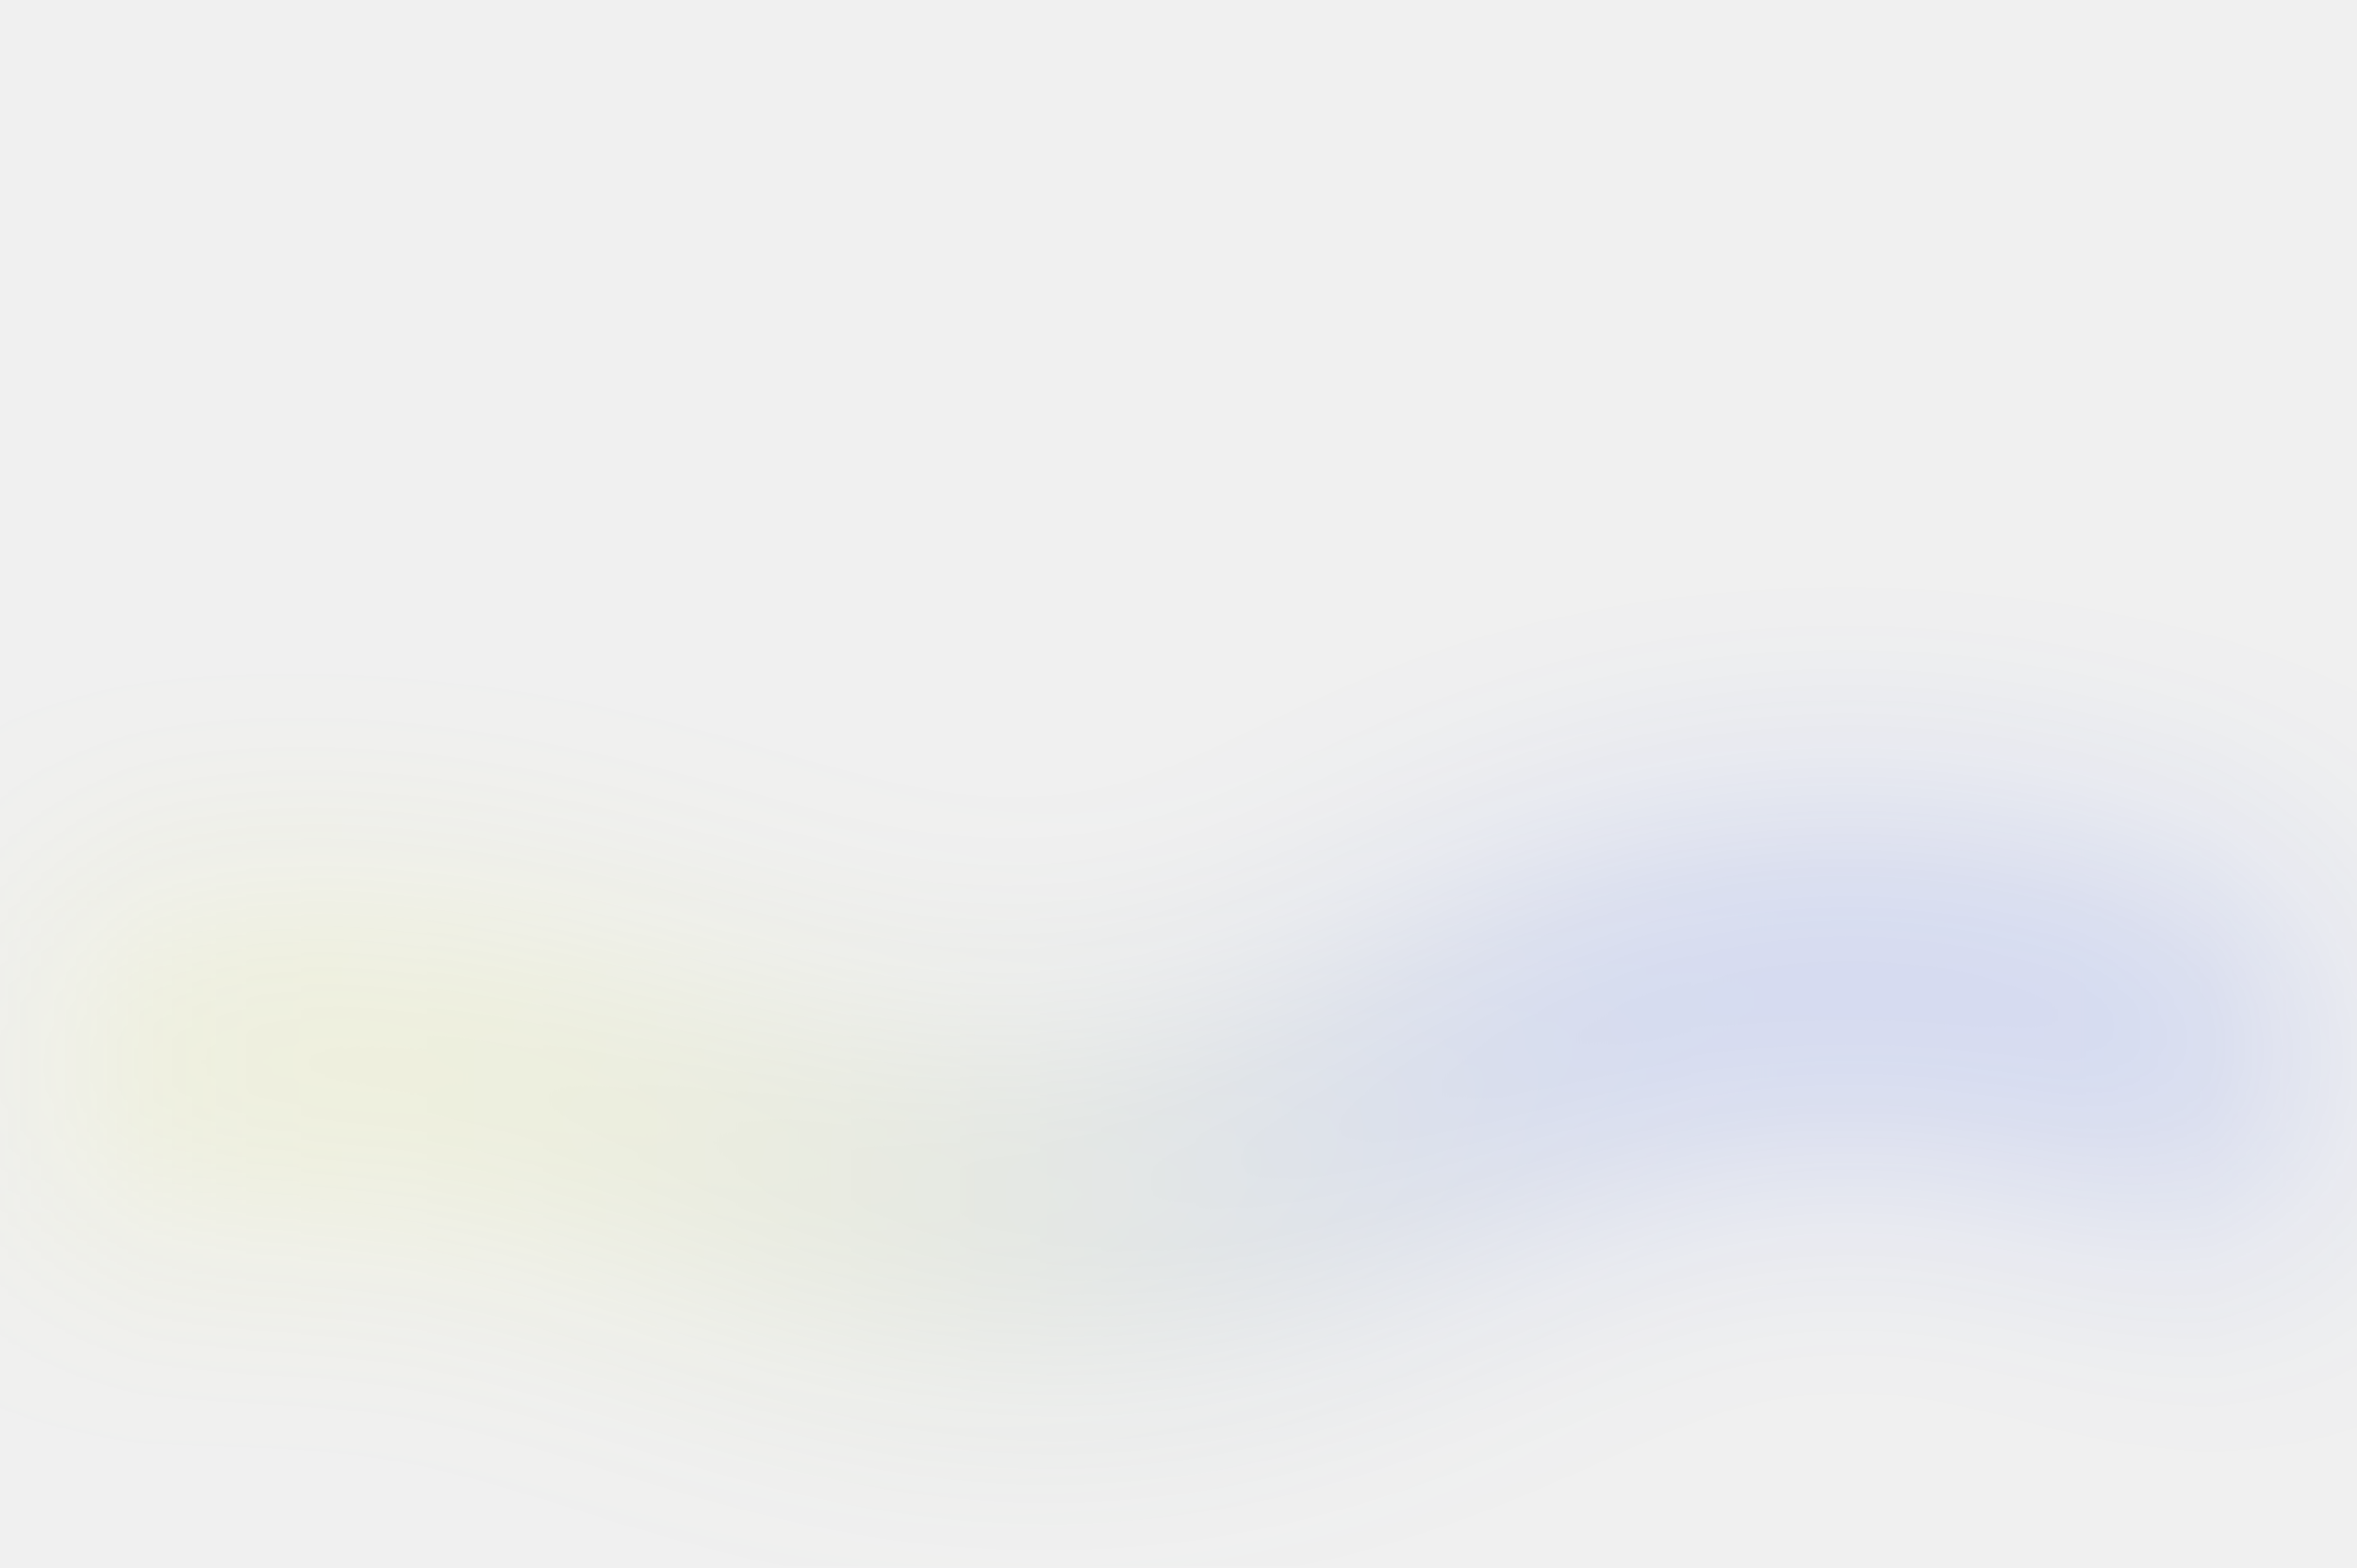
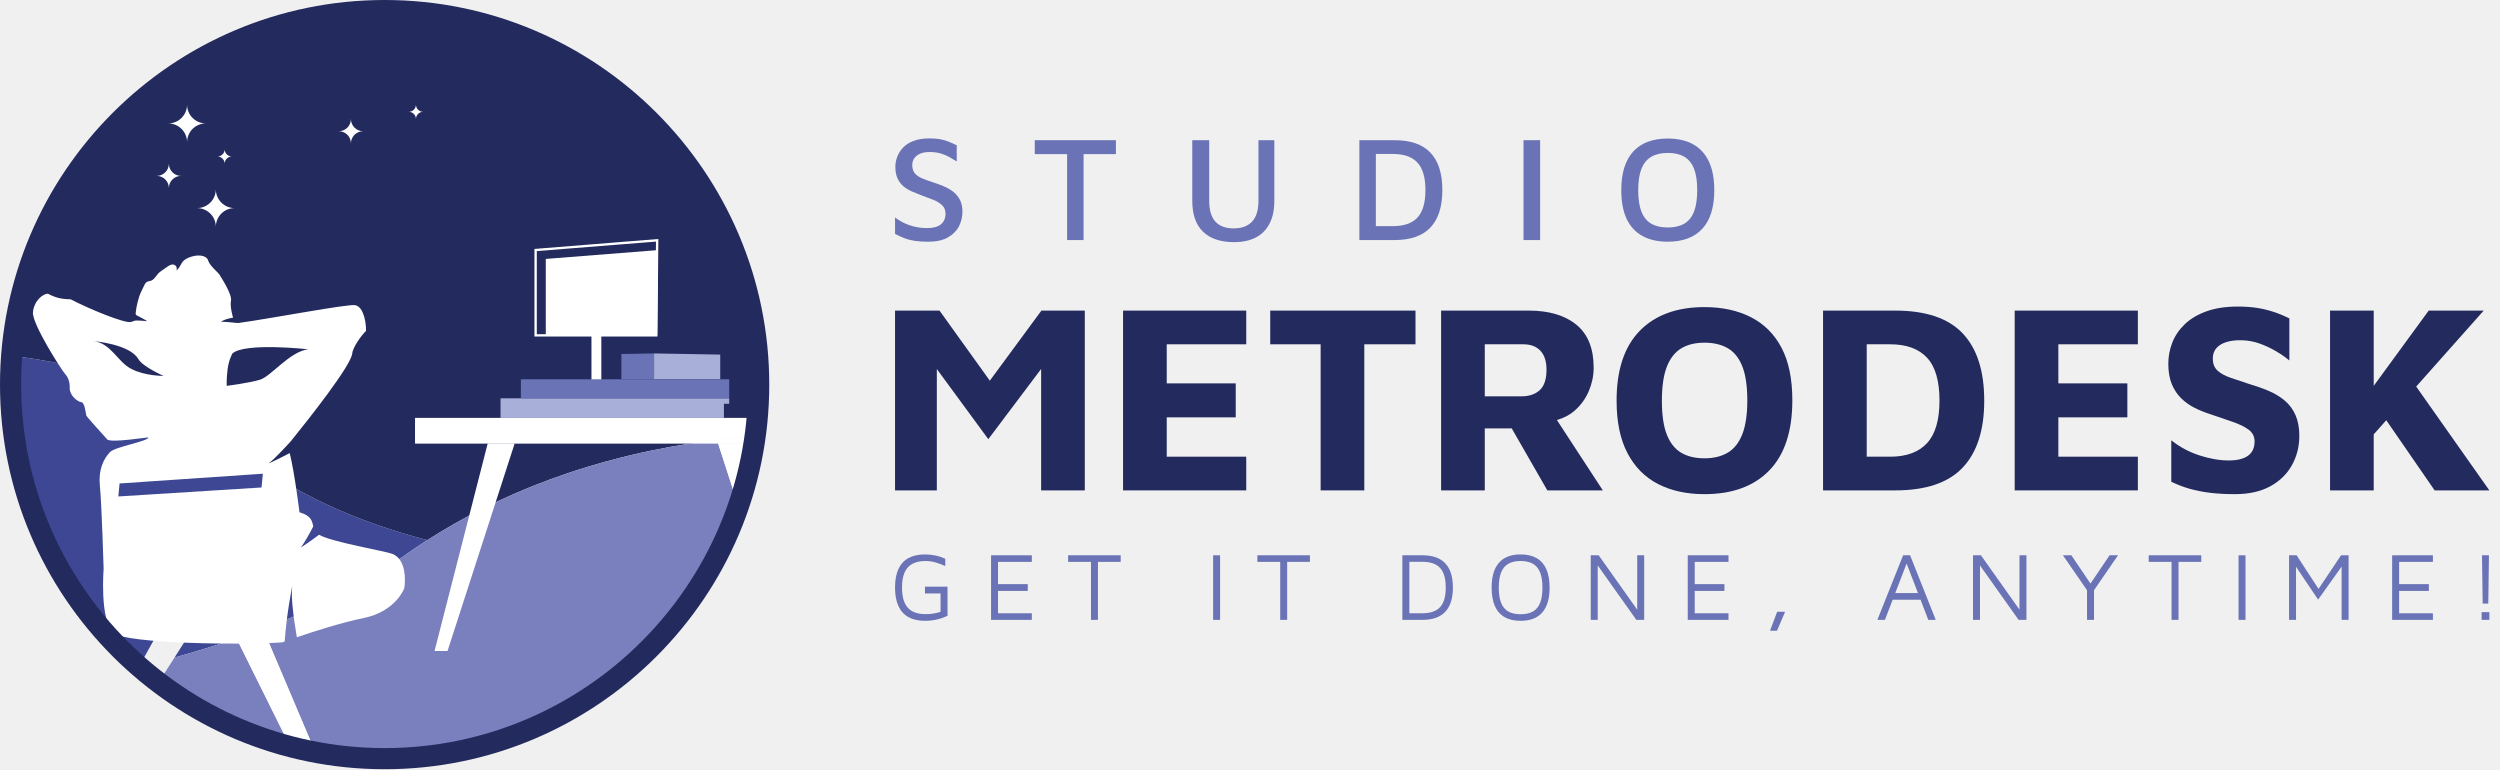
- <svg xmlns="http://www.w3.org/2000/svg" width="1280" height="851" viewBox="0 0 1280 851" fill="none">
-   <g filter="url(#filter0_f_1723_170884)">
-     <path d="M-358.144 180.168C-143.245 596.847 -299.902 668.849 32.035 586.559C363.972 504.269 457.035 776.5 783.222 591.087C1147.62 383.955 1358.75 787.171 1556 586.559" stroke="url(#paint0_linear_1723_170884)" stroke-width="50" />
+ <svg xmlns="http://www.w3.org/2000/svg" width="195" height="60" viewBox="0 0 195 60" fill="none">
+   <g clip-path="url(#clip0_1735_170191)">
+     <path d="M15.411 48.468L13.611 51.289C20.23 49.446 26.536 46.925 31.338 43.48C31.664 43.246 31.992 43.019 32.321 42.796C32.336 42.785 32.351 42.775 32.367 42.765C32.686 42.549 33.007 42.339 33.328 42.132C27.986 40.73 22.742 38.518 18.636 35.064C12.946 30.279 6.509 28.379 0.865 27.753C0.811 28.477 0.783 29.208 0.783 29.946C0.783 38.749 4.681 46.64 10.845 51.989L12.883 48.332L15.411 48.468Z" fill="#3E4794" />
+     <path d="M13.611 51.289L12.374 53.228C15.385 55.506 18.852 57.212 22.613 58.188L18.446 49.793C16.865 50.336 15.248 50.834 13.611 51.289Z" fill="#7A80BE" />
+     <path d="M40.057 38.54C40.62 38.293 41.183 38.059 41.745 37.837C42.588 37.504 43.429 37.197 44.264 36.915C44.821 36.726 45.375 36.55 45.927 36.383C46.754 36.133 47.575 35.906 48.386 35.701C48.926 35.564 49.462 35.436 49.994 35.318C50.26 35.258 50.524 35.201 50.787 35.147C51.314 35.037 51.835 34.936 52.349 34.843C52.872 34.748 53.389 34.662 53.898 34.583H32.378V32.599H59.013C59.092 31.725 59.138 30.841 59.138 29.946C59.138 13.832 46.075 0.77 29.961 0.77C14.585 0.77 1.988 12.663 0.866 27.753C6.511 28.378 12.947 30.278 18.637 35.064C22.743 38.517 27.986 40.729 33.329 42.132C34.714 41.243 36.116 40.447 37.523 39.734C38.365 39.307 39.211 38.909 40.057 38.54Z" fill="#232A5E" />
+     <path d="M32.377 34.583H53.897C55.644 34.314 57.306 34.135 58.852 34.021C58.917 33.551 58.968 33.076 59.011 32.599H32.377V34.583Z" fill="white" />
+     <path d="M58.767 34.584H58.114L58.491 36.055C58.594 35.568 58.688 35.078 58.767 34.584Z" fill="#6A73B6" />
+     <path d="M53.898 34.584C53.388 34.663 52.871 34.748 52.349 34.843C51.834 34.936 51.313 35.038 50.787 35.147C50.524 35.202 50.259 35.259 49.993 35.318C49.462 35.437 48.926 35.564 48.385 35.701C47.574 35.907 46.754 36.133 45.926 36.384C45.375 36.55 44.82 36.727 44.263 36.916C43.428 37.198 42.587 37.504 41.745 37.838C41.183 38.06 40.62 38.294 40.056 38.541C39.211 38.91 38.365 39.308 37.521 39.735C36.114 40.448 34.712 41.244 33.327 42.133C33.006 42.339 32.685 42.551 32.365 42.766C32.35 42.776 32.335 42.786 32.32 42.796C31.991 43.018 31.663 43.246 31.337 43.481C28.247 45.697 24.531 47.53 20.512 49.047L24.575 58.627C26.32 58.952 28.119 59.123 29.959 59.123C42.765 59.123 53.641 50.871 57.566 39.395L56.01 34.584L53.898 34.584Z" fill="#7A80BE" />
+     <path d="M58.114 34.584H56.011L57.567 39.394C57.938 38.309 58.248 37.194 58.491 36.055L58.114 34.584Z" fill="white" />
+     <path d="M53.898 34.583H58.767C58.797 34.397 58.826 34.209 58.852 34.022C57.306 34.135 55.644 34.315 53.898 34.583Z" fill="white" />
+     <path d="M20.381 48.734L17.853 48.599L18.446 49.793C19.143 49.554 19.832 49.304 20.514 49.047L20.381 48.734Z" fill="white" />
+     <path d="M18.446 49.793L22.613 58.188C23.259 58.356 23.914 58.502 24.576 58.626L20.513 49.047C19.832 49.304 19.143 49.554 18.446 49.793Z" fill="white" />
+     <path d="M17.523 12.768C17.523 12.458 17.774 12.206 18.085 12.206C17.775 12.206 17.523 11.954 17.523 11.644C17.523 11.954 17.271 12.206 16.961 12.206C17.271 12.206 17.523 12.458 17.523 12.768Z" fill="white" />
+     <path d="M32.444 8.161C32.444 8.471 32.191 8.723 31.881 8.723C32.191 8.723 32.444 8.975 32.444 9.284C32.444 8.975 32.695 8.723 33.005 8.723C32.695 8.723 32.444 8.471 32.444 8.161Z" fill="white" />
+     <path d="M14.591 8.161C14.591 8.97 13.934 9.627 13.125 9.627C13.934 9.627 14.591 10.283 14.591 11.092C14.591 10.283 15.247 9.627 16.057 9.627C15.247 9.627 14.591 8.97 14.591 8.161Z" fill="white" />
+     <path d="M16.835 14.765C16.835 15.575 16.178 16.231 15.369 16.231C16.178 16.231 16.835 16.887 16.835 17.697C16.835 16.887 17.491 16.231 18.3 16.231C17.491 16.231 16.835 15.574 16.835 14.765Z" fill="white" />
+     <path d="M13.172 12.769C13.172 13.293 12.746 13.72 12.221 13.72C12.746 13.72 13.172 14.144 13.172 14.669C13.172 14.144 13.597 13.72 14.122 13.72C13.597 13.72 13.172 13.293 13.172 12.769Z" fill="white" />
+     <path d="M27.373 9.284C27.373 9.809 26.947 10.235 26.423 10.235C26.947 10.235 27.373 10.66 27.373 11.185C27.373 10.66 27.799 10.235 28.323 10.235C27.799 10.235 27.373 9.809 27.373 9.284Z" fill="white" />
+     <path d="M38.042 34.584L33.895 50.776H34.907L40.146 34.584H38.042Z" fill="white" />
+     <path d="M39.041 31.069V32.599H56.465V31.494H56.879V31.069H40.629H39.041Z" fill="#A8AFD8" />
+     <path d="M46.904 26.157H46.134V29.922H46.904V26.157Z" fill="white" />
+     <path d="M51.323 19.507L42.571 20.196V26.157H51.26L51.323 19.507Z" fill="white" />
+     <path d="M48.609 18.861L47.897 18.919L41.687 19.417V26.249H51.28L51.352 18.641L48.609 18.861ZM51.098 26.065H41.871V19.584L48.18 19.082L48.496 19.057L51.166 18.845L51.098 26.065Z" fill="white" />
+     <path d="M51.019 27.567L48.469 27.613V29.584H51.019V27.567Z" fill="#6A73B6" />
+     <path d="M51.018 27.567V29.584H56.179V27.658L51.018 27.567Z" fill="#A8AFD8" />
+     <path d="M49.744 29.584H40.629V31.069H56.879V29.584H49.744Z" fill="#6A73B6" />
+     <path d="M30.602 43.202C30.055 42.986 25.842 42.275 24.886 41.711C24.106 42.301 23.462 42.711 23.462 42.711C23.805 42.236 24.145 41.628 24.436 41.053C24.331 40.649 24.321 40.25 23.359 39.955C23.359 39.955 22.998 36.986 22.599 35.341C21.712 35.806 20.967 36.147 20.967 36.147C21.409 35.785 22.096 35.063 22.675 34.428C24.171 32.577 27.344 28.558 27.474 27.583C27.499 27.114 28.203 26.128 28.547 25.818C28.575 25.298 28.397 23.937 27.709 23.804C27.14 23.693 21.108 24.85 18.586 25.195C18.489 25.209 17.516 25.063 17.245 25.11C17.4 24.921 18.171 24.76 18.178 24.781C18.178 24.781 17.919 23.901 18.015 23.458C18.124 22.96 17.224 21.601 17.117 21.421C17.011 21.241 16.362 20.743 16.231 20.311C16.099 19.88 15.368 19.821 14.716 20.095C14.064 20.369 14.223 20.648 13.774 21.107C13.774 21.107 13.869 20.764 13.586 20.653C13.301 20.541 13.014 20.854 12.594 21.121C12.174 21.388 12.071 21.865 11.682 21.922C11.292 21.978 11.322 22.154 11.02 22.736C10.814 23.136 10.627 23.899 10.58 24.441C10.574 24.507 10.61 24.568 10.668 24.599C10.896 24.718 11.454 25.012 11.472 25.049C11.415 25.061 10.609 24.941 10.44 25.037C10.383 25.07 10.31 25.081 10.237 25.109C9.784 25.277 6.818 24.037 5.521 23.349C5.022 23.322 4.537 23.336 3.73 22.906C3.343 22.923 2.658 23.447 2.571 24.35C2.483 25.253 4.802 28.854 5.038 29.117C5.275 29.381 5.452 29.7 5.439 30.279C5.428 30.857 6.076 31.356 6.347 31.37C6.616 31.385 6.685 32.276 6.735 32.415C6.775 32.526 7.784 33.625 8.361 34.271C8.633 34.574 11.565 34.083 11.578 34.125C11.538 34.429 8.975 34.844 8.579 35.263C8.087 35.784 7.667 36.62 7.788 37.86C7.938 39.387 8.083 44.365 8.083 44.365C8.083 44.365 7.759 48.39 8.858 49.37C9.806 50.218 19.129 50.325 22.014 50.104C22.014 50.104 22.083 50.079 22.206 50.036C22.341 47.951 22.795 45.698 22.795 45.698C22.679 46.604 22.919 48.34 23.156 49.705C24.469 49.258 26.659 48.553 28.337 48.214C30.901 47.693 31.538 45.873 31.538 45.873C31.538 45.873 31.89 43.705 30.602 43.202ZM17.751 28.813C17.842 28.071 18.127 27.571 18.127 27.571C19.101 26.696 24.041 27.244 24.041 27.244C22.59 27.423 21.147 29.355 20.283 29.617C19.419 29.88 17.682 30.096 17.682 30.096C17.682 30.096 17.66 29.554 17.751 28.813ZM10.233 28.77C9.131 28.196 8.668 26.755 7.259 26.602C7.259 26.602 10.109 26.825 10.79 28.006C11.143 28.613 12.754 29.317 12.754 29.317C12.754 29.317 11.336 29.344 10.233 28.77ZM20.401 38.023L9.23 38.724L9.326 37.71L20.503 36.949L20.401 38.023Z" fill="white" />
+     <path d="M30.001 60C13.458 60 0 46.542 0 30C0 13.457 13.458 0 30.001 0C46.544 0 60.002 13.457 60.002 30C60.002 46.542 46.544 60 30.001 60ZM30.001 1.648C14.368 1.648 1.649 14.367 1.649 30C1.649 45.633 14.367 58.351 30.001 58.351C45.635 58.351 58.353 45.633 58.353 30C58.353 14.367 45.634 1.648 30.001 1.648Z" fill="#232A5E" />
+     <path d="M74.369 14.97C74.159 14.802 73.917 14.661 73.644 14.544C73.372 14.427 73.092 14.322 72.804 14.229C72.476 14.127 72.188 14.024 71.939 13.919C71.69 13.814 71.497 13.682 71.361 13.522C71.225 13.363 71.156 13.146 71.156 12.874C71.156 12.672 71.211 12.493 71.32 12.337C71.429 12.181 71.589 12.061 71.799 11.975C72.008 11.889 72.277 11.85 72.604 11.858C72.893 11.866 73.153 11.905 73.387 11.975C73.62 12.045 73.836 12.134 74.035 12.243C74.233 12.352 74.43 12.469 74.625 12.594V11.332C74.383 11.215 74.16 11.116 73.953 11.034C73.747 10.953 73.529 10.893 73.299 10.854C73.069 10.815 72.799 10.795 72.488 10.795C72.013 10.795 71.606 10.86 71.267 10.988C70.928 11.116 70.656 11.287 70.449 11.502C70.243 11.716 70.089 11.956 69.988 12.221C69.887 12.485 69.837 12.746 69.837 13.003C69.837 13.369 69.895 13.676 70.011 13.926C70.128 14.175 70.284 14.379 70.478 14.539C70.673 14.698 70.891 14.831 71.133 14.936C71.374 15.041 71.62 15.14 71.869 15.234C72.196 15.351 72.503 15.468 72.791 15.584C73.079 15.7 73.311 15.843 73.487 16.01C73.662 16.177 73.75 16.398 73.75 16.67C73.75 17.02 73.631 17.295 73.393 17.494C73.156 17.692 72.796 17.791 72.313 17.791C71.815 17.791 71.349 17.713 70.917 17.558C70.486 17.402 70.117 17.203 69.814 16.962V18.247C70.071 18.379 70.319 18.492 70.562 18.585C70.803 18.678 71.071 18.746 71.368 18.79C71.663 18.832 72.005 18.854 72.395 18.854C73.026 18.854 73.538 18.743 73.931 18.521C74.324 18.3 74.613 18.011 74.796 17.657C74.978 17.303 75.07 16.923 75.07 16.518C75.07 16.152 75.005 15.845 74.877 15.596C74.748 15.346 74.579 15.138 74.369 14.97Z" fill="#6A73B6" />
+     <path d="M80.711 12.021H83.234V18.725H84.519V12.021H87.041V10.935H80.711V12.021Z" fill="#6A73B6" />
+     <path d="M98.161 15.653C98.161 16.385 97.995 16.928 97.664 17.282C97.333 17.637 96.856 17.814 96.234 17.814C95.595 17.814 95.116 17.637 94.797 17.282C94.478 16.928 94.318 16.385 94.318 15.653V10.935H92.998V15.664C92.998 16.731 93.278 17.535 93.839 18.076C94.4 18.617 95.209 18.888 96.268 18.888C96.915 18.888 97.472 18.769 97.939 18.531C98.406 18.295 98.766 17.934 99.019 17.451C99.272 16.969 99.398 16.373 99.398 15.664V10.935H98.16L98.161 15.653Z" fill="#6A73B6" />
+     <path d="M108.766 10.935H106.032V18.725H108.766C110.027 18.725 110.965 18.396 111.581 17.738C112.196 17.08 112.503 16.108 112.503 14.824C112.503 13.539 112.196 12.569 111.581 11.916C110.965 11.261 110.027 10.935 108.766 10.935ZM110.564 16.967C110.152 17.415 109.51 17.638 108.638 17.638H107.317V12.009H108.638C109.51 12.009 110.152 12.235 110.564 12.687C110.977 13.138 111.184 13.851 111.184 14.824C111.184 15.805 110.977 16.519 110.564 16.967Z" fill="#6A73B6" />
+     <path d="M120.13 10.935H118.834V18.725H120.13V10.935Z" fill="#6A73B6" />
+     <path d="M133.287 12.587C133.003 11.992 132.593 11.546 132.055 11.25C131.518 10.954 130.86 10.806 130.081 10.806C128.906 10.806 128.008 11.145 127.389 11.822C126.77 12.5 126.46 13.504 126.46 14.836C126.46 15.739 126.6 16.486 126.881 17.078C127.161 17.669 127.572 18.114 128.114 18.409C128.654 18.706 129.311 18.853 130.081 18.853C131.265 18.853 132.166 18.514 132.786 17.837C133.405 17.159 133.714 16.159 133.714 14.835C133.714 13.933 133.571 13.183 133.287 12.587ZM132.132 16.506C131.964 16.934 131.711 17.247 131.373 17.446C131.034 17.644 130.604 17.744 130.081 17.744C129.567 17.744 129.139 17.644 128.797 17.446C128.454 17.248 128.199 16.934 128.031 16.506C127.864 16.077 127.781 15.521 127.781 14.836C127.781 14.15 127.864 13.595 128.031 13.172C128.199 12.747 128.454 12.433 128.797 12.231C129.139 12.029 129.567 11.928 130.081 11.928C130.603 11.928 131.034 12.027 131.373 12.225C131.711 12.423 131.964 12.735 132.132 13.159C132.299 13.584 132.383 14.139 132.383 14.823C132.383 15.517 132.299 16.077 132.132 16.506Z" fill="#6A73B6" />
+     <path d="M77.206 29.693L73.282 24.227H69.813V38.25H73.072V28.784L77.088 34.255L81.208 28.78V38.25H84.614V24.227H81.229L77.206 29.693Z" fill="#232A5E" />
+     <path d="M87.599 38.25H97.207V35.621H91.005V32.553H96.387V29.904H91.005V26.855H97.207V24.227H87.599V38.25Z" fill="#232A5E" />
+     <path d="M99.078 26.855H103.009V38.25H106.415V26.855H110.409V24.227H99.078V26.855Z" fill="#232A5E" />
+     <path d="M122.814 32.037C123.304 31.61 123.676 31.099 123.928 30.503C124.18 29.907 124.306 29.301 124.306 28.684C124.306 27.184 123.857 26.067 122.961 25.331C122.064 24.595 120.823 24.227 119.24 24.227H112.407V38.25H115.813V33.415H117.915L120.691 38.25H125.021L121.437 32.759C121.971 32.609 122.432 32.37 122.814 32.037ZM120.102 30.429C119.751 30.752 119.275 30.913 118.672 30.913H115.813V26.855H118.819C119.394 26.855 119.839 27.024 120.154 27.36C120.469 27.697 120.627 28.187 120.627 28.831C120.627 29.575 120.452 30.107 120.102 30.429Z" fill="#232A5E" />
+     <path d="M136.573 24.742C135.543 24.217 134.335 23.954 132.947 23.954C130.788 23.954 129.107 24.571 127.901 25.804C126.696 27.037 126.094 28.852 126.094 31.249C126.094 32.903 126.377 34.269 126.945 35.349C127.513 36.428 128.308 37.23 129.332 37.755C130.354 38.281 131.56 38.544 132.948 38.544C135.12 38.544 136.806 37.928 138.004 36.694C139.202 35.461 139.802 33.638 139.802 31.228C139.802 29.56 139.522 28.194 138.961 27.128C138.399 26.063 137.604 25.268 136.573 24.742ZM135.902 33.867C135.642 34.532 135.263 35.012 134.766 35.306C134.268 35.6 133.662 35.748 132.948 35.748C132.233 35.748 131.63 35.605 131.14 35.317C130.649 35.029 130.274 34.56 130.015 33.908C129.756 33.256 129.627 32.377 129.627 31.27C129.627 30.149 129.756 29.258 130.015 28.6C130.274 27.941 130.649 27.465 131.14 27.17C131.63 26.876 132.233 26.729 132.948 26.729C133.663 26.729 134.268 26.872 134.766 27.16C135.263 27.447 135.642 27.92 135.902 28.579C136.16 29.238 136.29 30.121 136.29 31.228C136.29 32.322 136.16 33.201 135.902 33.867Z" fill="#232A5E" />
+     <path d="M147.832 24.227H142.198V38.25H147.832C150.215 38.25 151.967 37.658 153.088 36.473C154.21 35.289 154.77 33.548 154.77 31.249C154.77 28.936 154.209 27.189 153.088 26.003C151.967 24.82 150.215 24.227 147.832 24.227ZM150.303 34.571C149.651 35.272 148.695 35.622 147.433 35.622H145.604V26.855H147.433C148.695 26.855 149.651 27.202 150.303 27.896C150.954 28.59 151.28 29.707 151.28 31.249C151.28 32.763 150.954 33.87 150.303 34.571Z" fill="#232A5E" />
+     <path d="M157.146 38.25H166.753V35.621H160.552V32.553H165.934V29.904H160.552V26.855H166.753V24.227H157.146V38.25Z" fill="#232A5E" />
+     <path d="M178.212 31.249C177.847 30.94 177.424 30.685 176.94 30.482C176.456 30.278 175.927 30.093 175.352 29.924C174.834 29.756 174.364 29.598 173.944 29.451C173.523 29.304 173.194 29.119 172.955 28.894C172.717 28.67 172.598 28.362 172.598 27.969C172.598 27.632 172.696 27.356 172.893 27.138C173.089 26.921 173.362 26.764 173.712 26.665C174.062 26.567 174.448 26.525 174.869 26.539C175.346 26.553 175.801 26.638 176.236 26.792C176.67 26.946 177.087 27.138 177.487 27.37C177.886 27.601 178.247 27.85 178.57 28.116V24.837C178.149 24.626 177.736 24.455 177.329 24.322C176.922 24.189 176.499 24.088 176.057 24.017C175.615 23.947 175.107 23.912 174.533 23.912C173.608 23.912 172.801 24.035 172.115 24.28C171.428 24.525 170.864 24.858 170.422 25.279C169.981 25.699 169.655 26.176 169.445 26.708C169.234 27.241 169.129 27.795 169.129 28.369C169.129 29 169.22 29.533 169.402 29.967C169.584 30.401 169.829 30.77 170.138 31.071C170.446 31.372 170.797 31.621 171.189 31.817C171.582 32.013 171.981 32.174 172.388 32.301C173.033 32.525 173.614 32.725 174.133 32.9C174.651 33.075 175.068 33.278 175.384 33.509C175.699 33.741 175.857 34.045 175.857 34.423C175.857 34.928 175.685 35.304 175.342 35.549C174.998 35.794 174.504 35.916 173.859 35.916C173.131 35.916 172.359 35.783 171.546 35.517C170.733 35.251 170.004 34.858 169.36 34.34V37.577C169.823 37.801 170.299 37.983 170.79 38.123C171.28 38.263 171.813 38.368 172.388 38.439C172.963 38.508 173.607 38.544 174.322 38.544C175.401 38.544 176.313 38.344 177.055 37.945C177.798 37.545 178.366 36.999 178.758 36.305C179.15 35.611 179.347 34.843 179.347 34.003C179.347 33.373 179.248 32.833 179.053 32.384C178.856 31.936 178.576 31.557 178.212 31.249Z" fill="#232A5E" />
+     <path d="M189.901 38.25H194.169L188.463 30.152L193.728 24.227H189.438L185.15 30.096V24.227H181.744V38.25H185.15V33.88L186.129 32.778L189.901 38.25Z" fill="#232A5E" />
+     <path d="M72.147 48.424C71.633 48.424 71.203 48.327 70.856 48.133C70.509 47.94 70.247 47.651 70.074 47.265C69.9 46.881 69.813 46.401 69.813 45.827C69.813 45.253 69.9 44.776 70.074 44.393C70.248 44.011 70.508 43.723 70.856 43.532C71.203 43.34 71.633 43.245 72.147 43.245C72.423 43.245 72.695 43.273 72.962 43.328C73.229 43.383 73.486 43.469 73.732 43.584V44.151C73.496 44.046 73.249 43.954 72.992 43.876C72.736 43.798 72.474 43.758 72.207 43.758C71.785 43.758 71.436 43.833 71.161 43.981C70.887 44.13 70.684 44.356 70.553 44.661C70.422 44.966 70.357 45.354 70.357 45.828C70.357 46.301 70.423 46.691 70.553 46.998C70.684 47.306 70.887 47.532 71.161 47.681C71.435 47.83 71.784 47.904 72.207 47.904C72.408 47.904 72.605 47.889 72.796 47.858C72.988 47.829 73.176 47.783 73.363 47.723V46.289H72.147V45.759H73.906V48.032C73.63 48.163 73.345 48.262 73.053 48.327C72.76 48.392 72.458 48.424 72.147 48.424Z" fill="#6A73B6" />
+     <path d="M77.303 48.35V43.313H80.482V43.827H77.847V45.563H80.165V46.092H77.847V47.836H80.482V48.35L77.303 48.35Z" fill="#6A73B6" />
+     <path d="M85.095 48.349V43.826H83.314V43.312H87.414V43.826H85.639V48.349H85.095Z" fill="#6A73B6" />
+     <path d="M94.624 48.35V43.313H95.167V48.35H94.624Z" fill="#6A73B6" />
+     <path d="M99.856 48.349V43.826H98.075V43.312H102.174V43.826H100.4V48.349H99.856Z" fill="#6A73B6" />
+     <path d="M109.385 48.35V43.313H110.963C111.748 43.313 112.338 43.523 112.734 43.944C113.129 44.364 113.326 44.992 113.326 45.827C113.326 46.663 113.129 47.292 112.734 47.715C112.338 48.138 111.748 48.349 110.963 48.349L109.385 48.35ZM109.929 47.836H110.925C111.57 47.836 112.038 47.675 112.33 47.352C112.622 47.03 112.768 46.522 112.768 45.827C112.768 45.133 112.622 44.624 112.33 44.302C112.038 43.98 111.57 43.819 110.925 43.819H109.929V47.836Z" fill="#6A73B6" />
+     <path d="M118.604 48.424C118.106 48.424 117.689 48.327 117.354 48.133C117.019 47.94 116.768 47.652 116.599 47.27C116.431 46.887 116.346 46.408 116.346 45.834C116.346 44.98 116.536 44.333 116.917 43.898C117.296 43.462 117.859 43.245 118.604 43.245C119.107 43.245 119.526 43.342 119.861 43.536C120.196 43.729 120.447 44.018 120.616 44.4C120.785 44.783 120.869 45.261 120.869 45.834C120.869 46.69 120.679 47.336 120.299 47.772C119.919 48.206 119.354 48.424 118.604 48.424ZM118.604 47.911C119.001 47.911 119.326 47.838 119.578 47.692C119.83 47.546 120.014 47.319 120.132 47.012C120.251 46.705 120.31 46.312 120.31 45.834C120.31 45.356 120.251 44.965 120.132 44.66C120.014 44.356 119.829 44.129 119.578 43.981C119.326 43.833 119.001 43.758 118.604 43.758C118.211 43.758 117.889 43.833 117.637 43.981C117.386 44.129 117.201 44.356 117.082 44.66C116.964 44.965 116.905 45.357 116.905 45.834C116.905 46.312 116.964 46.705 117.082 47.012C117.201 47.319 117.386 47.546 117.637 47.692C117.889 47.838 118.211 47.911 118.604 47.911Z" fill="#6A73B6" />
+     <path d="M124.078 48.35V43.313H124.698L127.839 47.745L127.702 47.956V43.313H128.246V48.35H127.635L124.373 43.752L124.622 43.517V48.35L124.078 48.35Z" fill="#6A73B6" />
+     <path d="M131.644 48.35V43.313H134.822V43.827H132.188V45.563H134.506V46.092H132.188V47.836H134.822V48.35L131.644 48.35Z" fill="#6A73B6" />
+     <path d="M138.061 49.195L138.62 47.715H139.239L138.605 49.195H138.061Z" fill="#6A73B6" />
+     <path d="M146.435 48.35L148.443 43.313H148.987L150.988 48.35H150.407L148.663 43.819L148.776 43.804L147.024 48.35H146.435ZM147.318 46.778L147.553 46.258H150.022L150.059 46.778H147.318Z" fill="#6A73B6" />
+     <path d="M153.895 48.35V43.313H154.514L157.655 47.745L157.519 47.956V43.313H158.063V48.35H157.451L154.189 43.752L154.439 43.517V48.35L153.895 48.35Z" fill="#6A73B6" />
+     <path d="M162.789 48.349V46.038L160.909 43.313H161.566L163.159 45.668L162.986 45.623L164.548 43.312H165.206L163.242 46.167L163.333 45.819V48.349H162.789Z" fill="#6A73B6" />
+     <path d="M169.381 48.349V43.826H167.599V43.312H171.699V43.826H169.924V48.349H169.381Z" fill="#6A73B6" />
+     <path d="M174.606 48.35V43.313H175.149V48.35H174.606Z" fill="#6A73B6" />
+     <path d="M178.547 48.35V43.313H179.136L181.001 46.174L180.631 46.258L182.601 43.313H183.19V48.35H182.646V43.857H182.888L180.812 46.771L178.894 43.917L179.09 43.638V48.349L178.547 48.35Z" fill="#6A73B6" />
+     <path d="M186.588 48.35V43.313H189.767V43.827H187.132V45.563H189.45V46.092H187.132V47.836H189.767V48.35L186.588 48.35Z" fill="#6A73B6" />
+     <path d="M193.565 48.35V47.745H194.169V48.35H193.565ZM193.648 47.08L193.595 43.313H194.139L194.086 47.08H193.648Z" fill="#6A73B6" />
  </g>
  <defs>
-     <filter id="filter0_f_1723_170884" x="-548.363" y="0.708" width="2290.19" height="849.481" filterUnits="userSpaceOnUse" color-interpolation-filters="sRGB">
-       <feFlood flood-opacity="0" result="BackgroundImageFix" />
-       <feBlend mode="normal" in="SourceGraphic" in2="BackgroundImageFix" result="shape" />
-       <feGaussianBlur stdDeviation="84" result="effect1_foregroundBlur_1723_170884" />
-     </filter>
-     <linearGradient id="paint0_linear_1723_170884" x1="850" y1="433.5" x2="281" y2="635.5" gradientUnits="userSpaceOnUse">
-       <stop offset="0.052" stop-color="#1545EF" stop-opacity="0.51" />
-       <stop offset="1" stop-color="#DEEF15" stop-opacity="0.34" />
-     </linearGradient>
+     <clipPath id="clip0_1735_170191">
+       <rect width="194.169" height="60" fill="white" />
+     </clipPath>
  </defs>
</svg>
